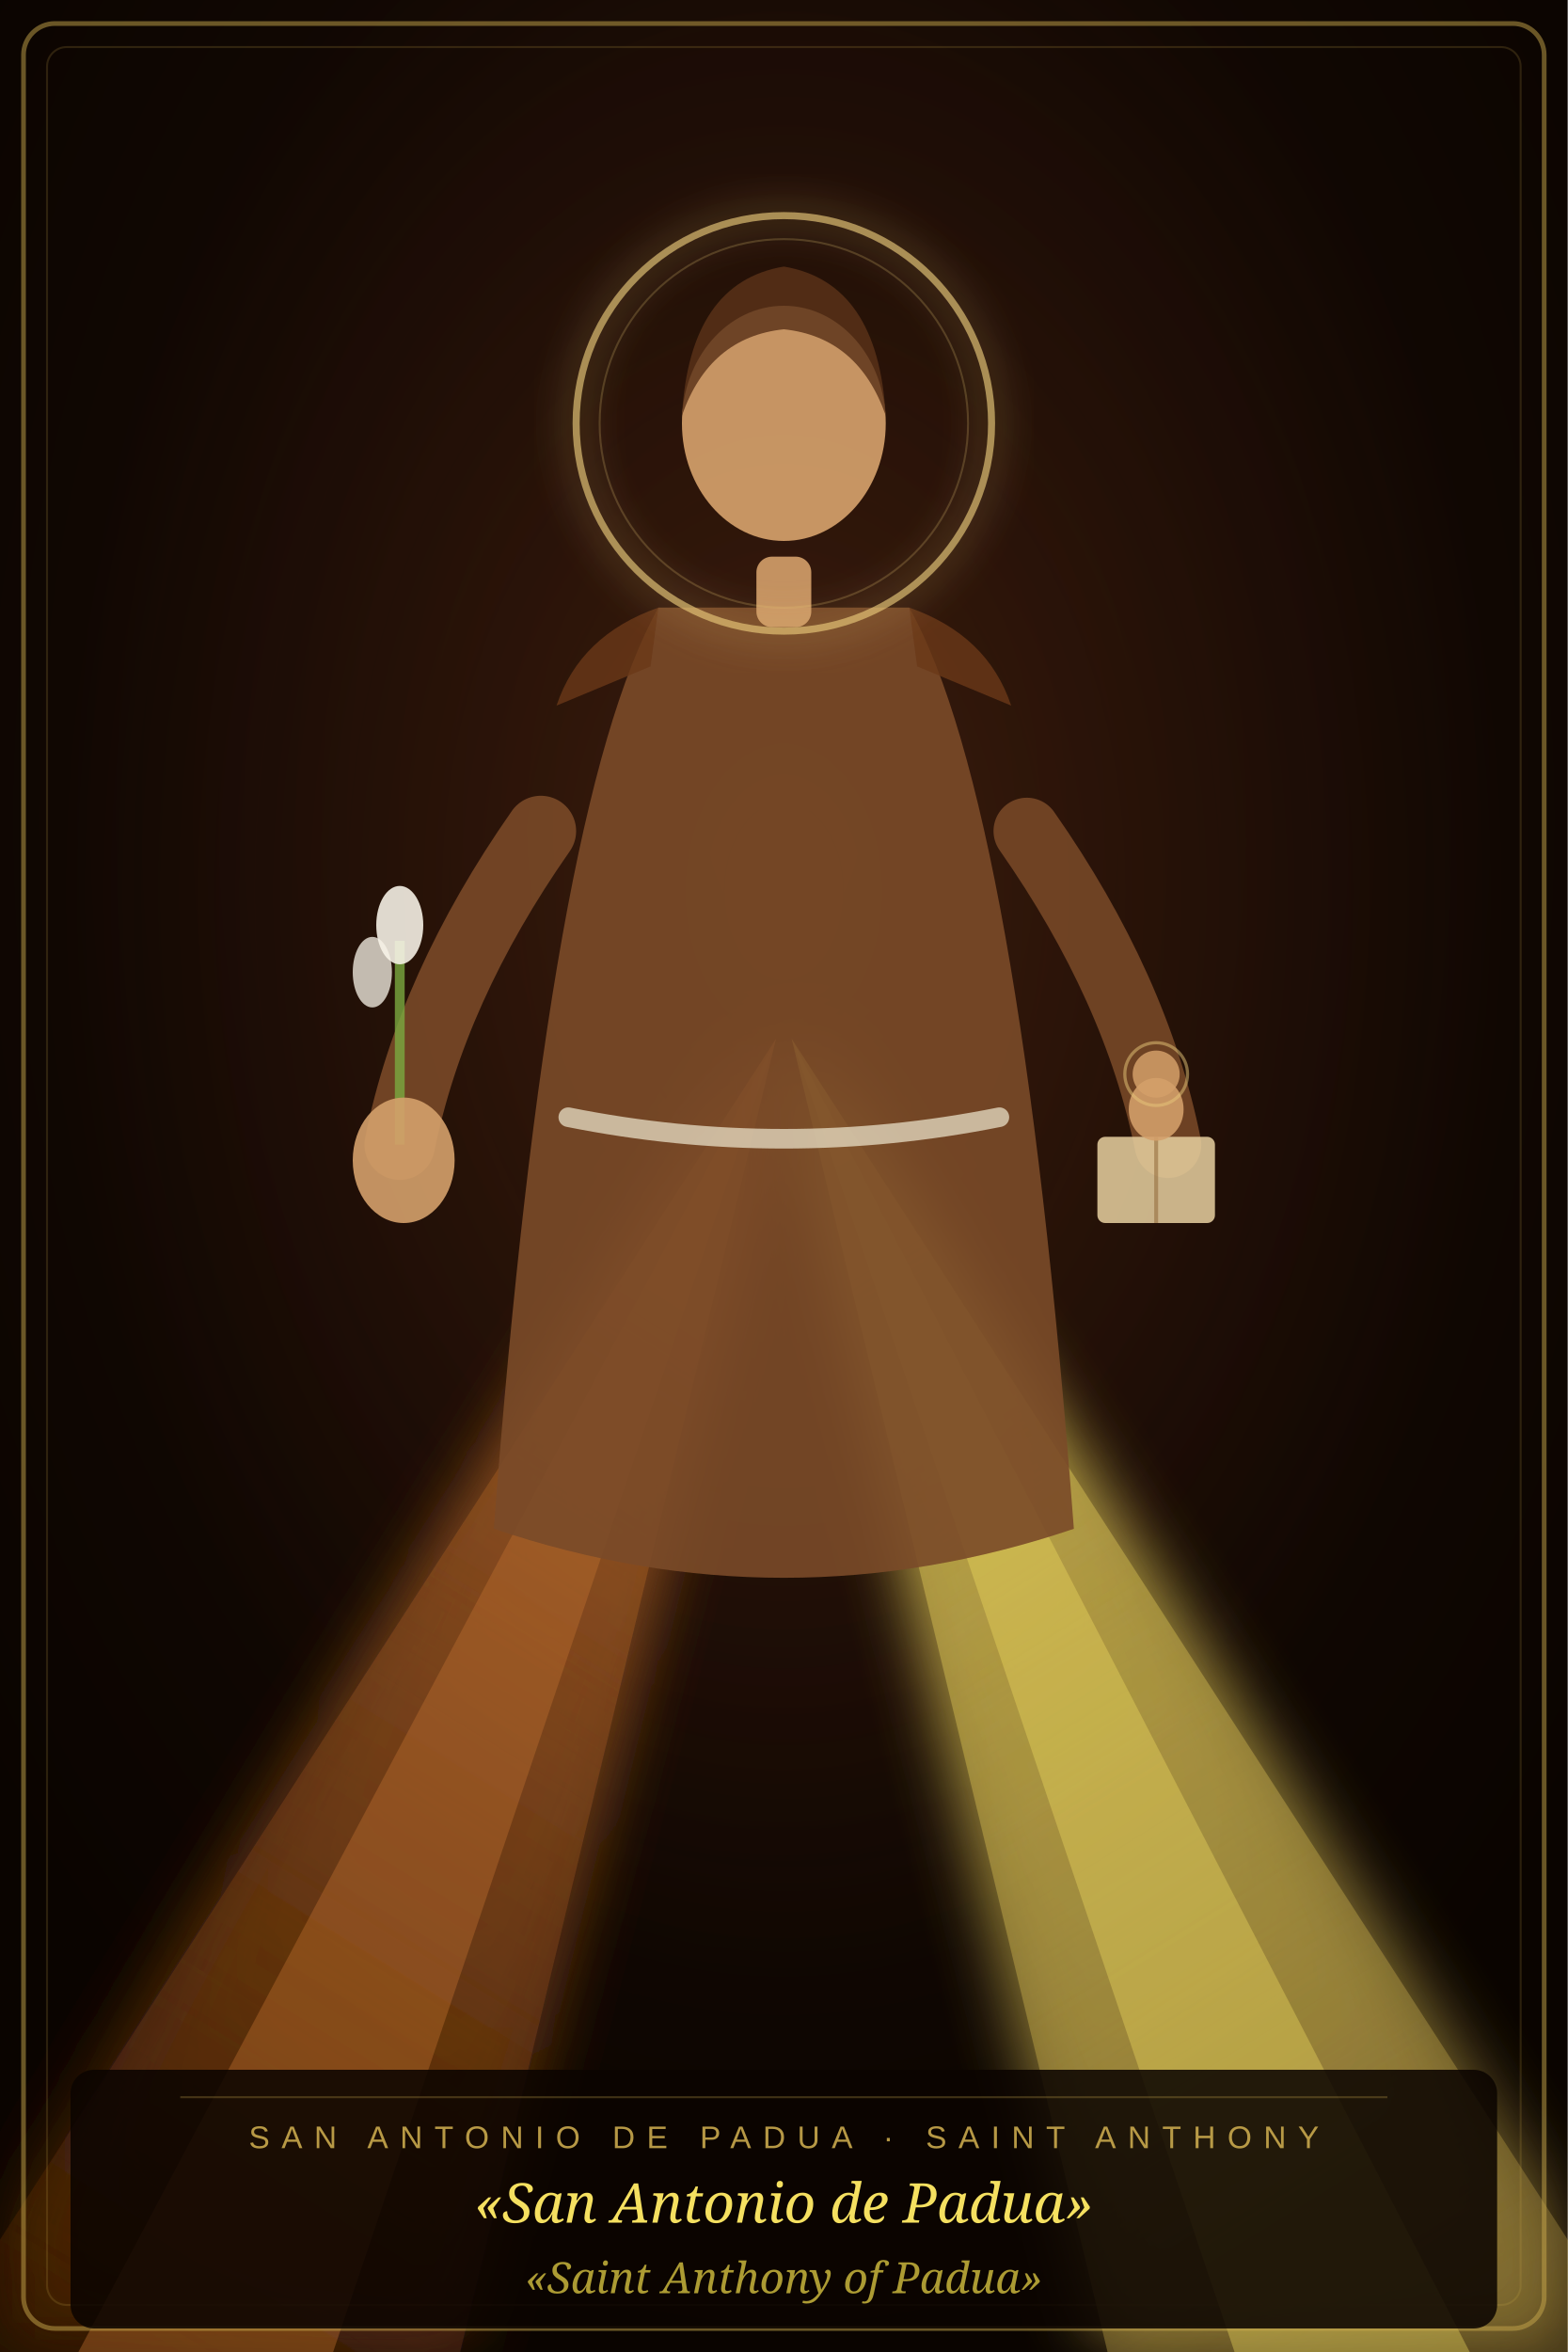
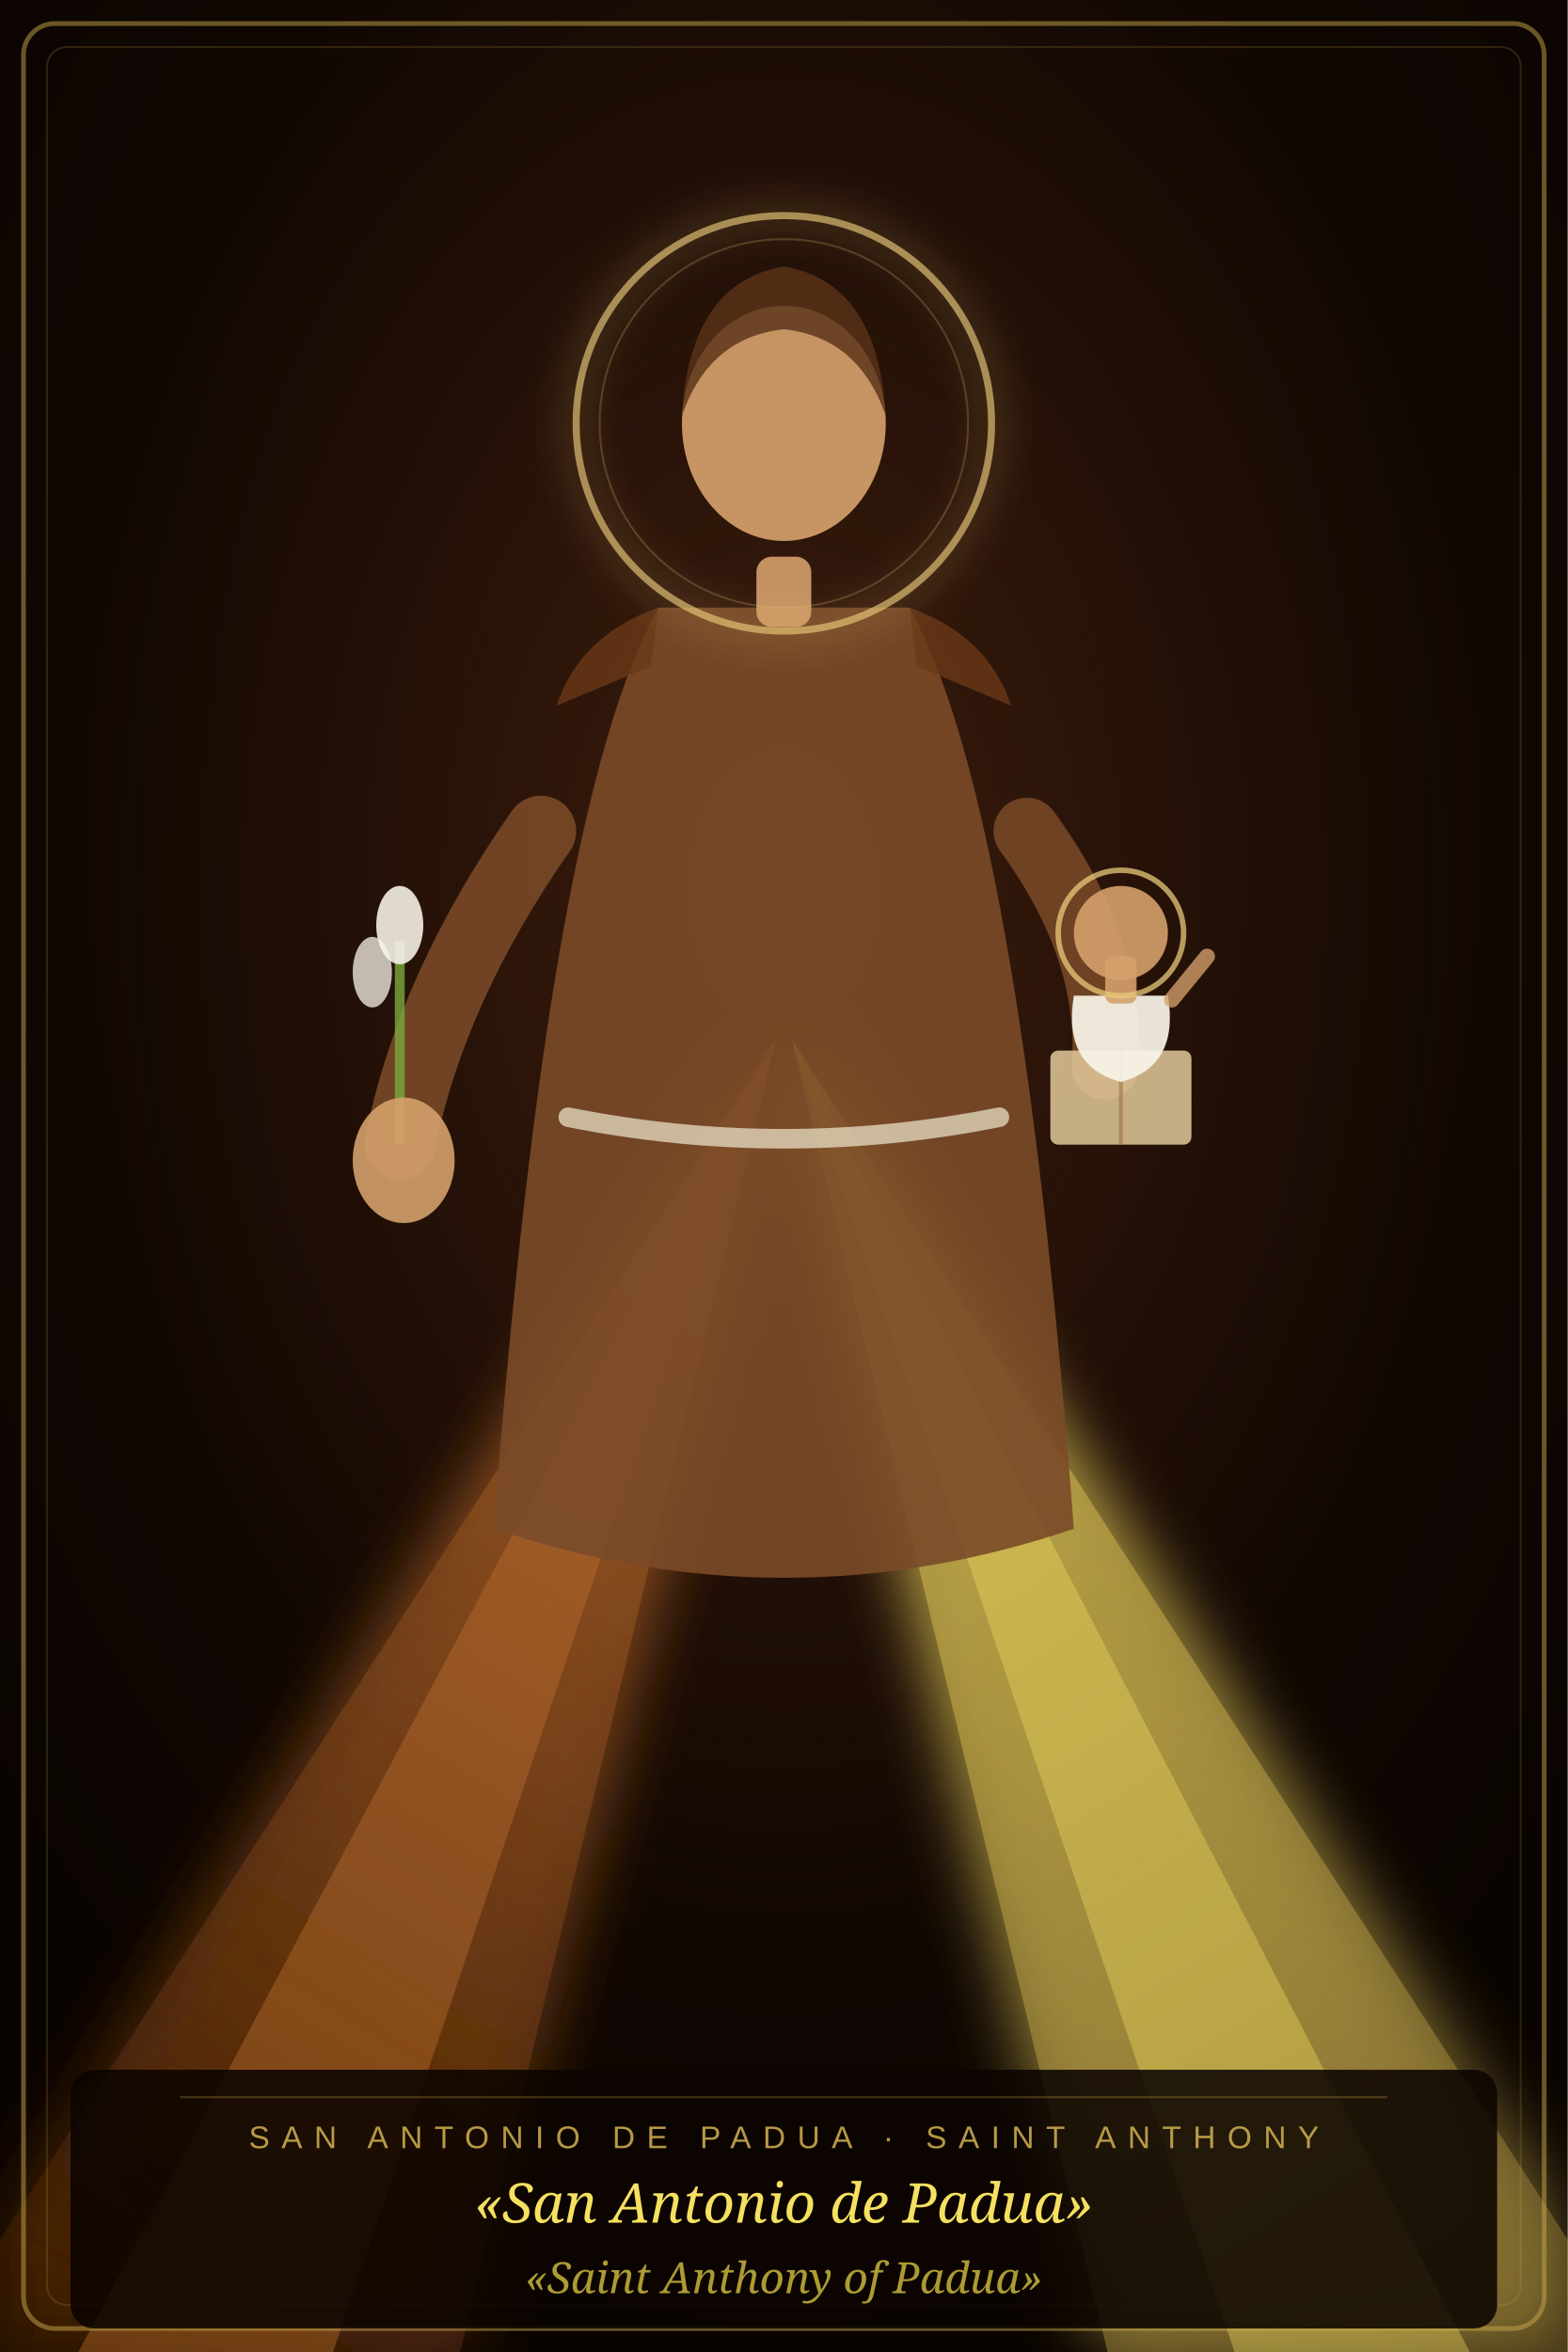
<svg xmlns="http://www.w3.org/2000/svg" viewBox="0 0 400 600">
  <defs>
    <radialGradient id="sa-bg" cx="50%" cy="35%" r="65%">
      <stop offset="0%" stop-color="#1e0e08" />
      <stop offset="100%" stop-color="#0a0400" />
    </radialGradient>
    <radialGradient id="sa-atm" cx="50%" cy="38%" r="46%">
      <stop offset="0%" stop-color="#8a4018" stop-opacity="0.28" />
      <stop offset="100%" stop-color="#8a4018" stop-opacity="0" />
    </radialGradient>
    <linearGradient id="sa-r1" x1="50%" y1="0%" x2="10%" y2="100%">
      <stop offset="0%" stop-color="#c07030" stop-opacity="1" />
      <stop offset="100%" stop-color="#5a2808" stop-opacity="0.4" />
    </linearGradient>
    <linearGradient id="sa-r2" x1="50%" y1="0%" x2="90%" y2="100%">
      <stop offset="0%" stop-color="#f5e060" stop-opacity="1" />
      <stop offset="100%" stop-color="#c9a84c" stop-opacity="0.4" />
    </linearGradient>
    <filter id="sa-gl">
      <feGaussianBlur stdDeviation="9" result="b" />
      <feMerge>
        <feMergeNode in="b" />
        <feMergeNode in="b" />
        <feMergeNode in="SourceGraphic" />
      </feMerge>
    </filter>
    <filter id="sa-g2">
      <feGaussianBlur stdDeviation="5" result="b" />
      <feMerge>
        <feMergeNode in="b" />
        <feMergeNode in="SourceGraphic" />
      </feMerge>
    </filter>
  </defs>
  <rect width="400" height="600" fill="url(#sa-bg)" />
  <rect width="400" height="600" fill="url(#sa-atm)" />
  <polygon points="198,265 -25,610 115,610" fill="url(#sa-r1)" filter="url(#sa-gl)" opacity="0.75" />
  <polygon points="198,265 20,600  85,600" fill="#c07030" opacity="0.40" />
  <polygon points="202,265 425,610 285,610" fill="url(#sa-r2)" filter="url(#sa-gl)" opacity="0.72" />
  <polygon points="202,265 375,600 315,600" fill="#f5e060" opacity="0.36" />
  <path d="M168,155 Q140,205 126,390 Q200,415 274,390 Q260,205 232,155 Z" fill="#7a4a28" opacity="0.90" />
  <path d="M145,285 Q200,296 255,285" stroke="#f0e8d0" stroke-width="5" fill="none" stroke-opacity="0.7" stroke-linecap="round" />
  <path d="M138,212 Q110,252 102,292" stroke="#7a4a28" stroke-width="18" fill="none" stroke-linecap="round" opacity="0.88" />
-   <path d="M262,212 Q290,252 298,292" stroke="#7a4a28" stroke-width="17" fill="none" stroke-linecap="round" opacity="0.85" />
-   <rect x="280" y="290" width="30" height="22" rx="2" fill="#e8d0a0" opacity="0.85" />
-   <line x1="295" y1="290" x2="295" y2="312" stroke="#8a6030" stroke-width="1" opacity="0.5" />
-   <ellipse cx="295" cy="283" rx="7" ry="8" fill="#d4a06a" opacity="0.88" />
-   <circle cx="295" cy="274" r="6" fill="#d4a06a" opacity="0.84" />
-   <circle cx="295" cy="274" r="8" fill="none" stroke="#e8c97a" stroke-width="0.8" stroke-opacity="0.5" />
+   <path d="M262,212 Q284,242 282,272" stroke="#7a4a28" stroke-width="17" fill="none" stroke-linecap="round" opacity="0.85" />
+   <rect x="268" y="268" width="36" height="24" rx="2" fill="#e8d0a0" opacity="0.82" />
+   <line x1="286" y1="268" x2="286" y2="292" stroke="#8a6030" stroke-width="1" opacity="0.45" />
+   <path d="M274,254 Q271,272 286,276 Q301,272 298,254 Z" fill="#f8f4e8" opacity="0.92" />
+   <rect x="282" y="244" width="8" height="12" rx="2" fill="#d4a06a" opacity="0.88" />
+   <circle cx="286" cy="238" r="12" fill="#d4a06a" opacity="0.90" />
+   <circle cx="286" cy="238" r="16" fill="none" stroke="#e8c97a" stroke-width="1.4" stroke-opacity="0.75" />
+   <line x1="299" y1="255" x2="308" y2="244" stroke="#d4a06a" stroke-width="4" stroke-linecap="round" opacity="0.78" />
  <line x1="102" y1="292" x2="102" y2="240" stroke="#7aaa40" stroke-width="2.5" opacity="0.8" />
  <ellipse cx="102" cy="236" rx="6" ry="10" fill="#f8f4e8" opacity="0.88" />
  <ellipse cx="95" cy="248" rx="5" ry="9" fill="#f8f4e8" opacity="0.75" />
  <ellipse cx="103" cy="296" rx="13" ry="16" fill="#d4a06a" opacity="0.9" />
  <rect x="193" y="142" width="14" height="18" rx="4" fill="#d4a06a" opacity="0.9" />
  <ellipse cx="200" cy="108" rx="26" ry="30" fill="#d4a06a" opacity="0.92" />
  <path d="M174,106 Q176,72 200,68 Q224,72 226,106 Q219,86 200,84 Q181,86 174,106 Z" fill="#5a3218" opacity="0.82" />
  <path d="M168,155 Q148,162 142,180 L166,170 Z" fill="#6a3818" opacity="0.8" />
  <path d="M232,155 Q252,162 258,180 L234,170 Z" fill="#6a3818" opacity="0.8" />
  <circle cx="200" cy="108" r="53" fill="none" stroke="#e8c97a" stroke-width="1.8" stroke-opacity="0.65" filter="url(#sa-g2)" />
  <circle cx="200" cy="108" r="47" fill="none" stroke="#e8c97a" stroke-width="0.5" stroke-opacity="0.22" />
  <rect x="6" y="6" width="388" height="588" rx="8" fill="none" stroke="#c9a84c" stroke-width="1.2" stroke-opacity="0.5" />
  <rect x="12" y="12" width="376" height="576" rx="5" fill="none" stroke="#c9a84c" stroke-width="0.5" stroke-opacity="0.18" />
  <rect x="18" y="528" width="364" height="66" rx="6" fill="#0a0400" opacity="0.86" />
  <line x1="46" y1="535" x2="354" y2="535" stroke="#c9a84c" stroke-width="0.5" stroke-opacity="0.28" />
  <text x="200" y="548" text-anchor="middle" font-family="Arial,sans-serif" font-size="8" fill="#c9a84c" letter-spacing="3" opacity="0.9">SAN ANTONIO DE PADUA  ·  SAINT ANTHONY</text>
  <text x="200" y="567" text-anchor="middle" font-family="Georgia,serif" font-size="14" fill="#f5e060" font-style="italic">«San Antonio de Padua»</text>
  <text x="200" y="585" text-anchor="middle" font-family="Georgia,serif" font-size="11" fill="#d4c040" font-style="italic" opacity="0.8">«Saint Anthony of Padua»</text>
</svg>
